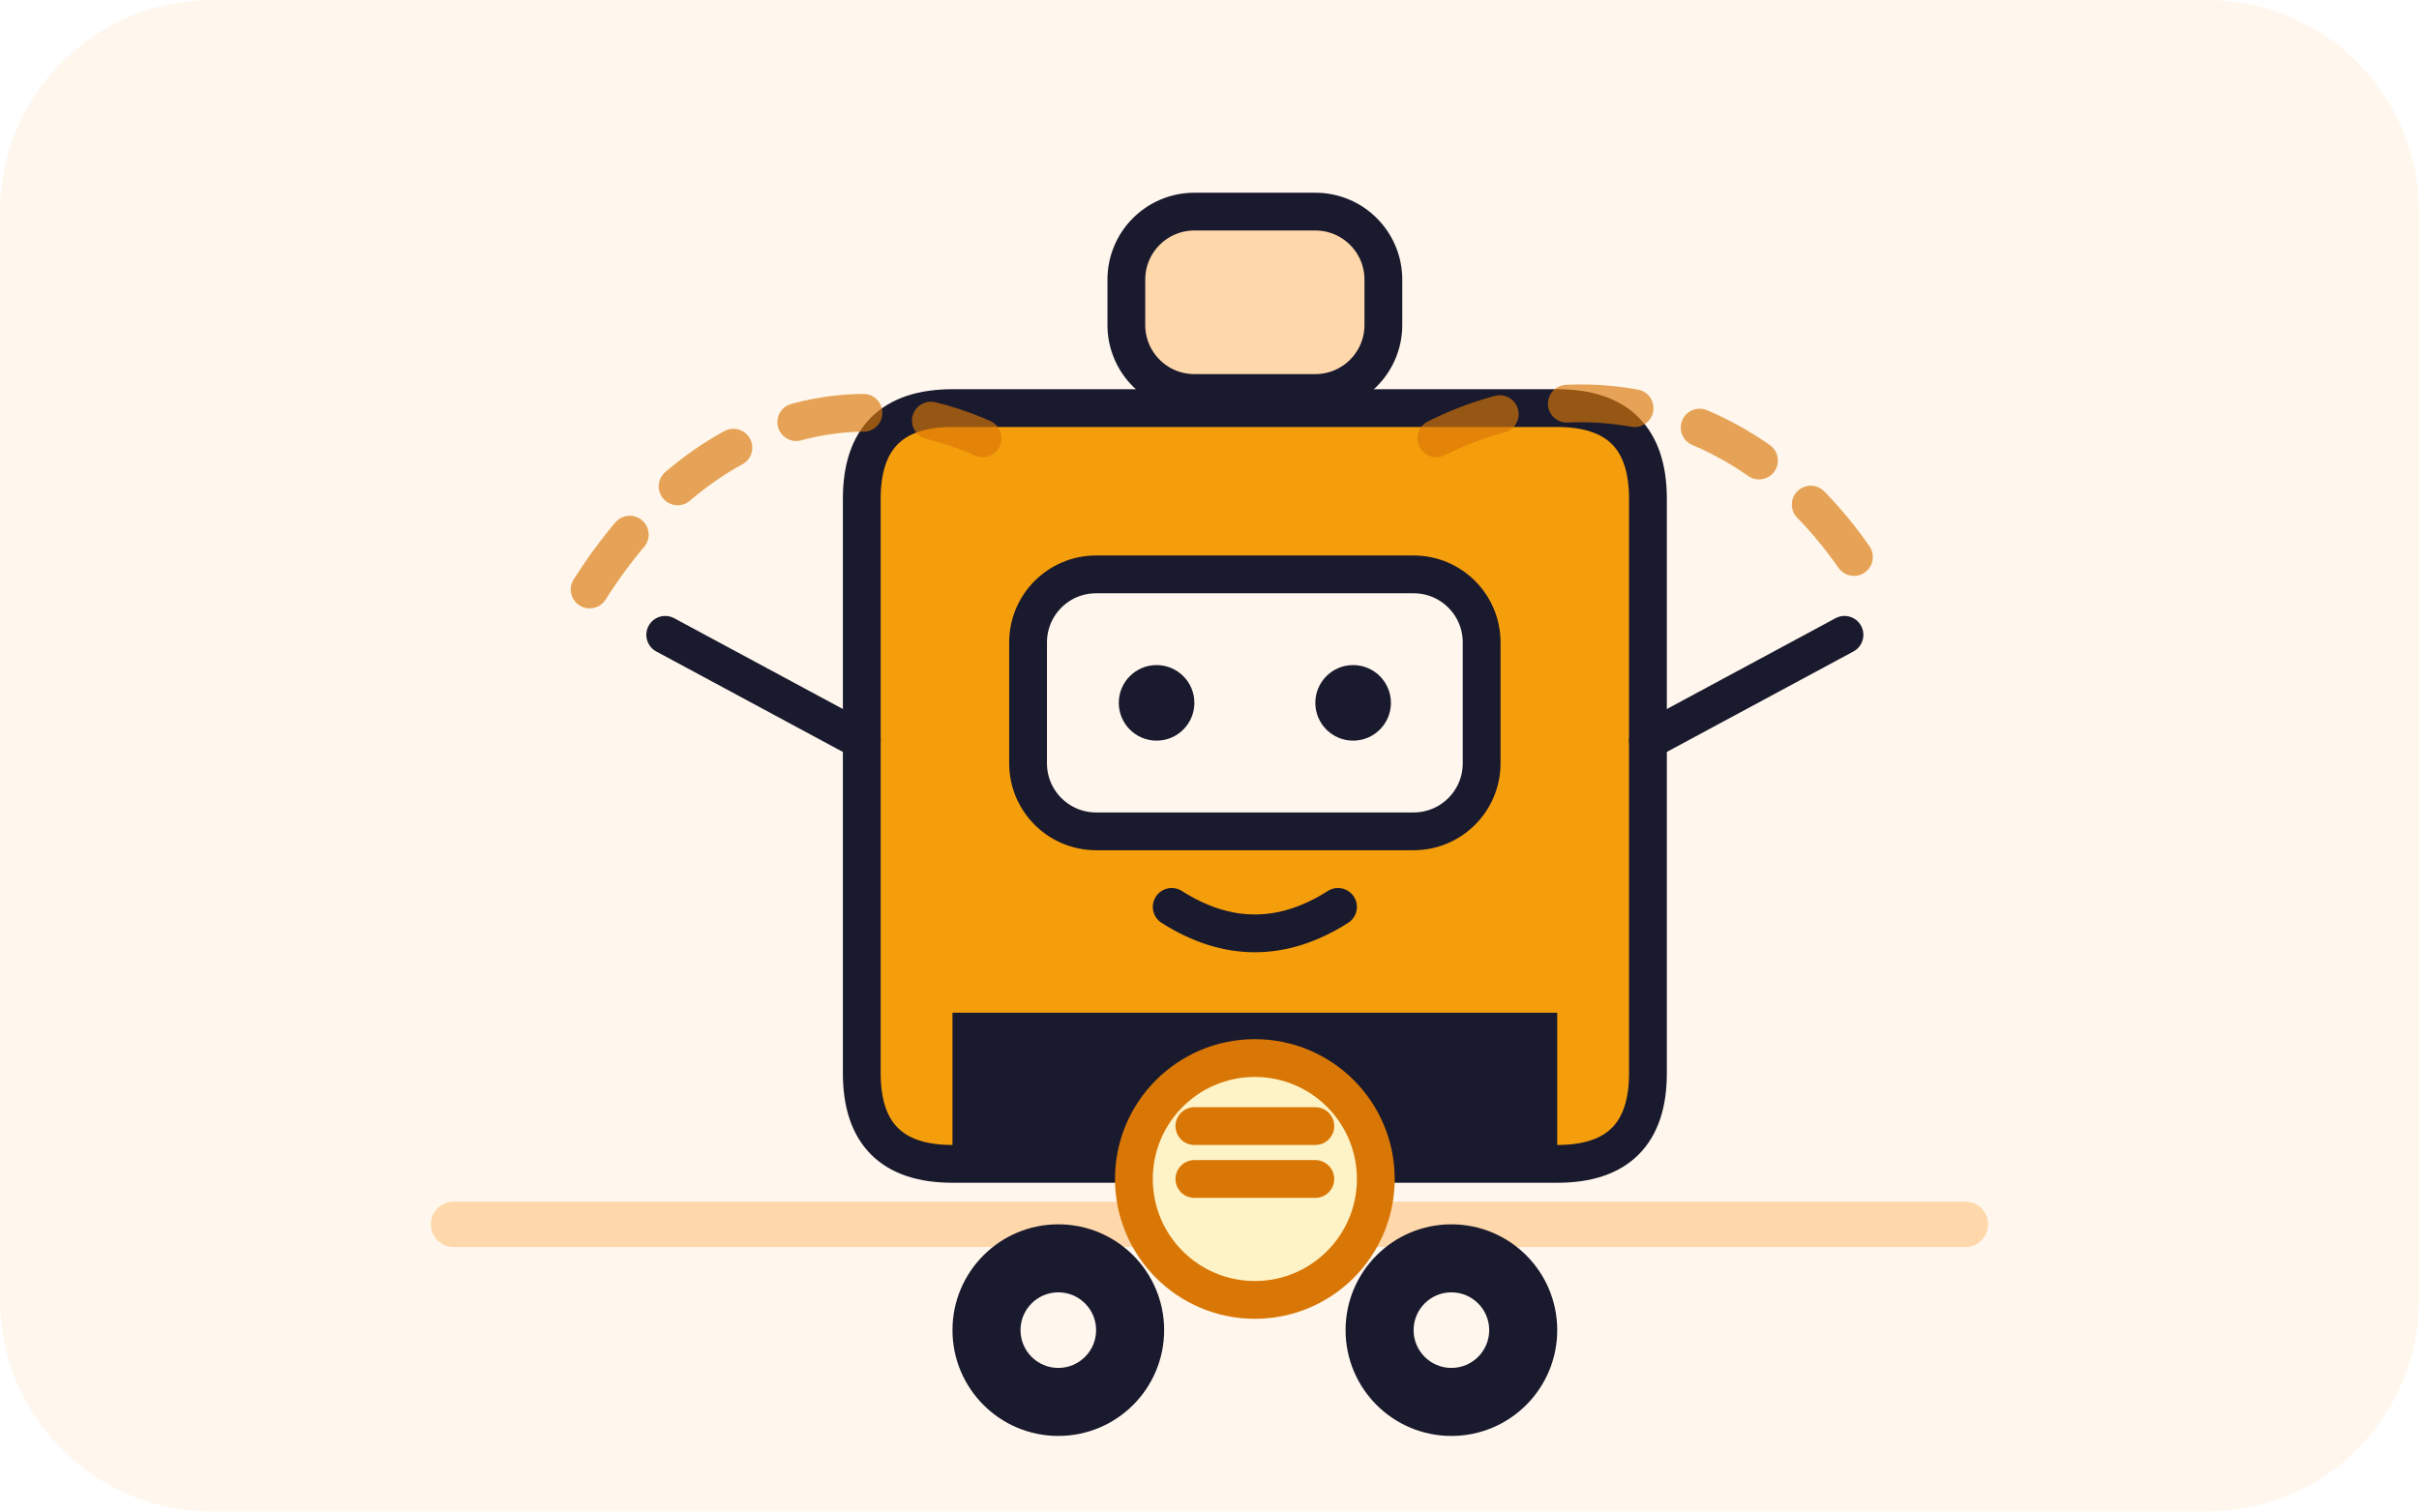
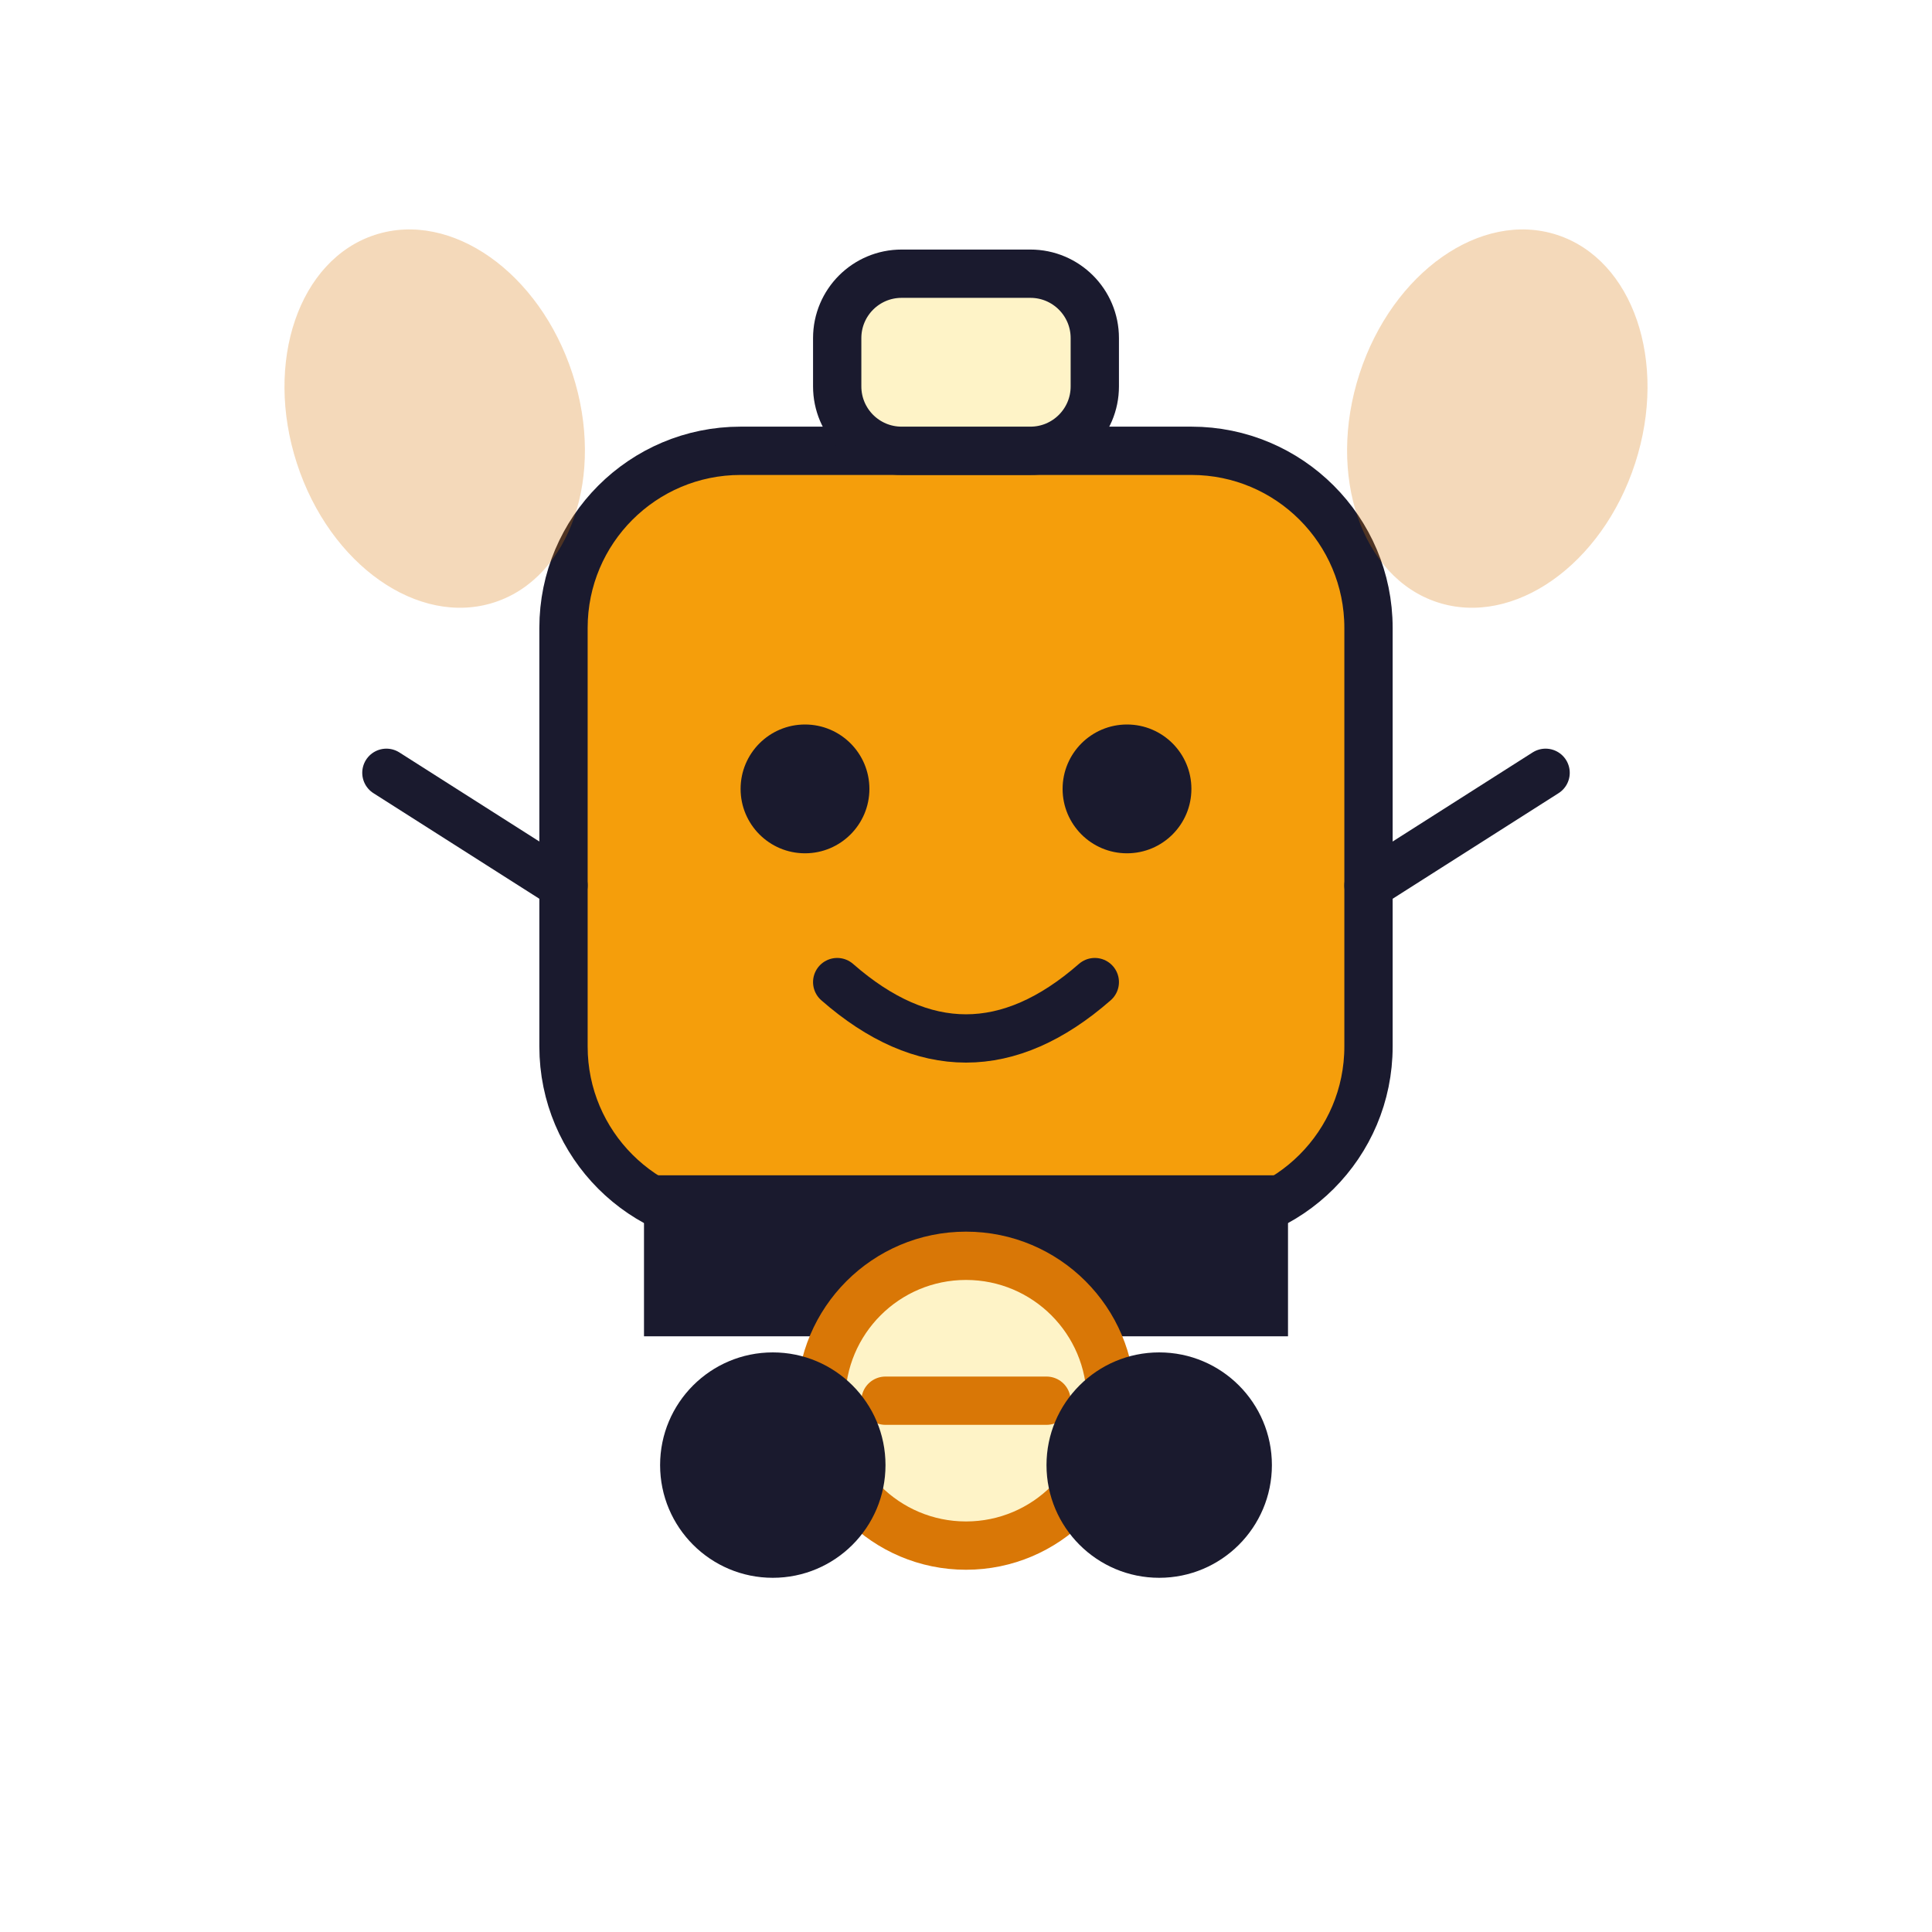
- <svg xmlns="http://www.w3.org/2000/svg" viewBox="0 0 320 200" role="img" aria-labelledby="title desc">
-   <rect width="320" height="200" rx="28" fill="#fff7ed" />
-   <path d="M60 162 H260" stroke="#fed7aa" stroke-width="6" stroke-linecap="round" />
-   <g transform="translate(106 28)">
-     <rect x="43" y="0" width="34" height="24" rx="9" fill="#fed7aa" stroke="#1a1a2e" stroke-width="5" />
-     <path d="M20 26 H100 Q112 26 112 38 V114 Q112 126 100 126 H20 Q8 126 8 114 V38 Q8 26 20 26 Z" fill="#f59e0b" stroke="#1a1a2e" stroke-width="5" stroke-linejoin="round" />
-     <rect x="30" y="48" width="60" height="34" rx="9" fill="#fff7ed" stroke="#1a1a2e" stroke-width="5" />
-     <circle cx="47" cy="65" r="5" fill="#1a1a2e" />
-     <circle cx="73" cy="65" r="5" fill="#1a1a2e" />
-     <path d="M49 92 Q60 99 71 92" fill="none" stroke="#1a1a2e" stroke-width="5" stroke-linecap="round" />
-     <path d="M20 106 H100 V124 H20 Z" fill="#1a1a2e" />
-     <circle cx="60" cy="128" r="16" fill="#fef3c7" stroke="#d97706" stroke-width="5" />
-     <path d="M52 128 H68" stroke="#d97706" stroke-width="5" stroke-linecap="round" />
-     <path d="M52 121 H68" stroke="#d97706" stroke-width="5" stroke-linecap="round" />
-     <path d="M8 70 L-18 56" stroke="#1a1a2e" stroke-width="5" stroke-linecap="round" />
-     <path d="M112 70 L138 56" stroke="#1a1a2e" stroke-width="5" stroke-linecap="round" />
-     <circle cx="34" cy="148" r="14" fill="#1a1a2e" />
-     <circle cx="86" cy="148" r="14" fill="#1a1a2e" />
-     <circle cx="34" cy="148" r="5" fill="#fff7ed" />
-     <circle cx="86" cy="148" r="5" fill="#fff7ed" />
-   </g>
-   <path d="M78 78 C92 56 112 50 130 58" fill="none" stroke="#d97706" stroke-width="5" stroke-linecap="round" stroke-dasharray="9 9" opacity=".65" />
-   <path d="M190 58 C210 48 234 54 248 78" fill="none" stroke="#d97706" stroke-width="5" stroke-linecap="round" stroke-dasharray="9 9" opacity=".65" />
+ <svg xmlns="http://www.w3.org/2000/svg" viewBox="0 0 120 120" role="img" aria-labelledby="title desc">
+   <rect x="35" y="28" width="50" height="48" rx="11" fill="#f59e0b" stroke="#1a1a2e" stroke-width="3" />
+   <rect x="52" y="17" width="16" height="11" rx="4" fill="#fef3c7" stroke="#1a1a2e" stroke-width="3" />
+   <circle cx="50" cy="49" r="4" fill="#1a1a2e" />
+   <circle cx="70" cy="49" r="4" fill="#1a1a2e" />
+   <path d="M52 61 Q60 68 68 61" fill="none" stroke="#1a1a2e" stroke-width="3" stroke-linecap="round" />
+   <path d="M40 73 H80 V83 H40 Z" fill="#1a1a2e" />
+   <circle cx="60" cy="87" r="9" fill="#fef3c7" stroke="#d97706" stroke-width="3" />
+   <path d="M55 87 H65" stroke="#d97706" stroke-width="3" stroke-linecap="round" />
+   <path d="M35 55 L24 48" stroke="#1a1a2e" stroke-width="3" stroke-linecap="round" />
+   <path d="M85 55 L96 48" stroke="#1a1a2e" stroke-width="3" stroke-linecap="round" />
+   <circle cx="48" cy="91" r="7" fill="#1a1a2e" />
+   <circle cx="72" cy="91" r="7" fill="#1a1a2e" />
+   <ellipse cx="27" cy="26" rx="9" ry="12" fill="#d97706" opacity=".28" transform="rotate(-18 27 26)" />
+   <ellipse cx="93" cy="26" rx="9" ry="12" fill="#d97706" opacity=".28" transform="rotate(18 93 26)" />
</svg>
